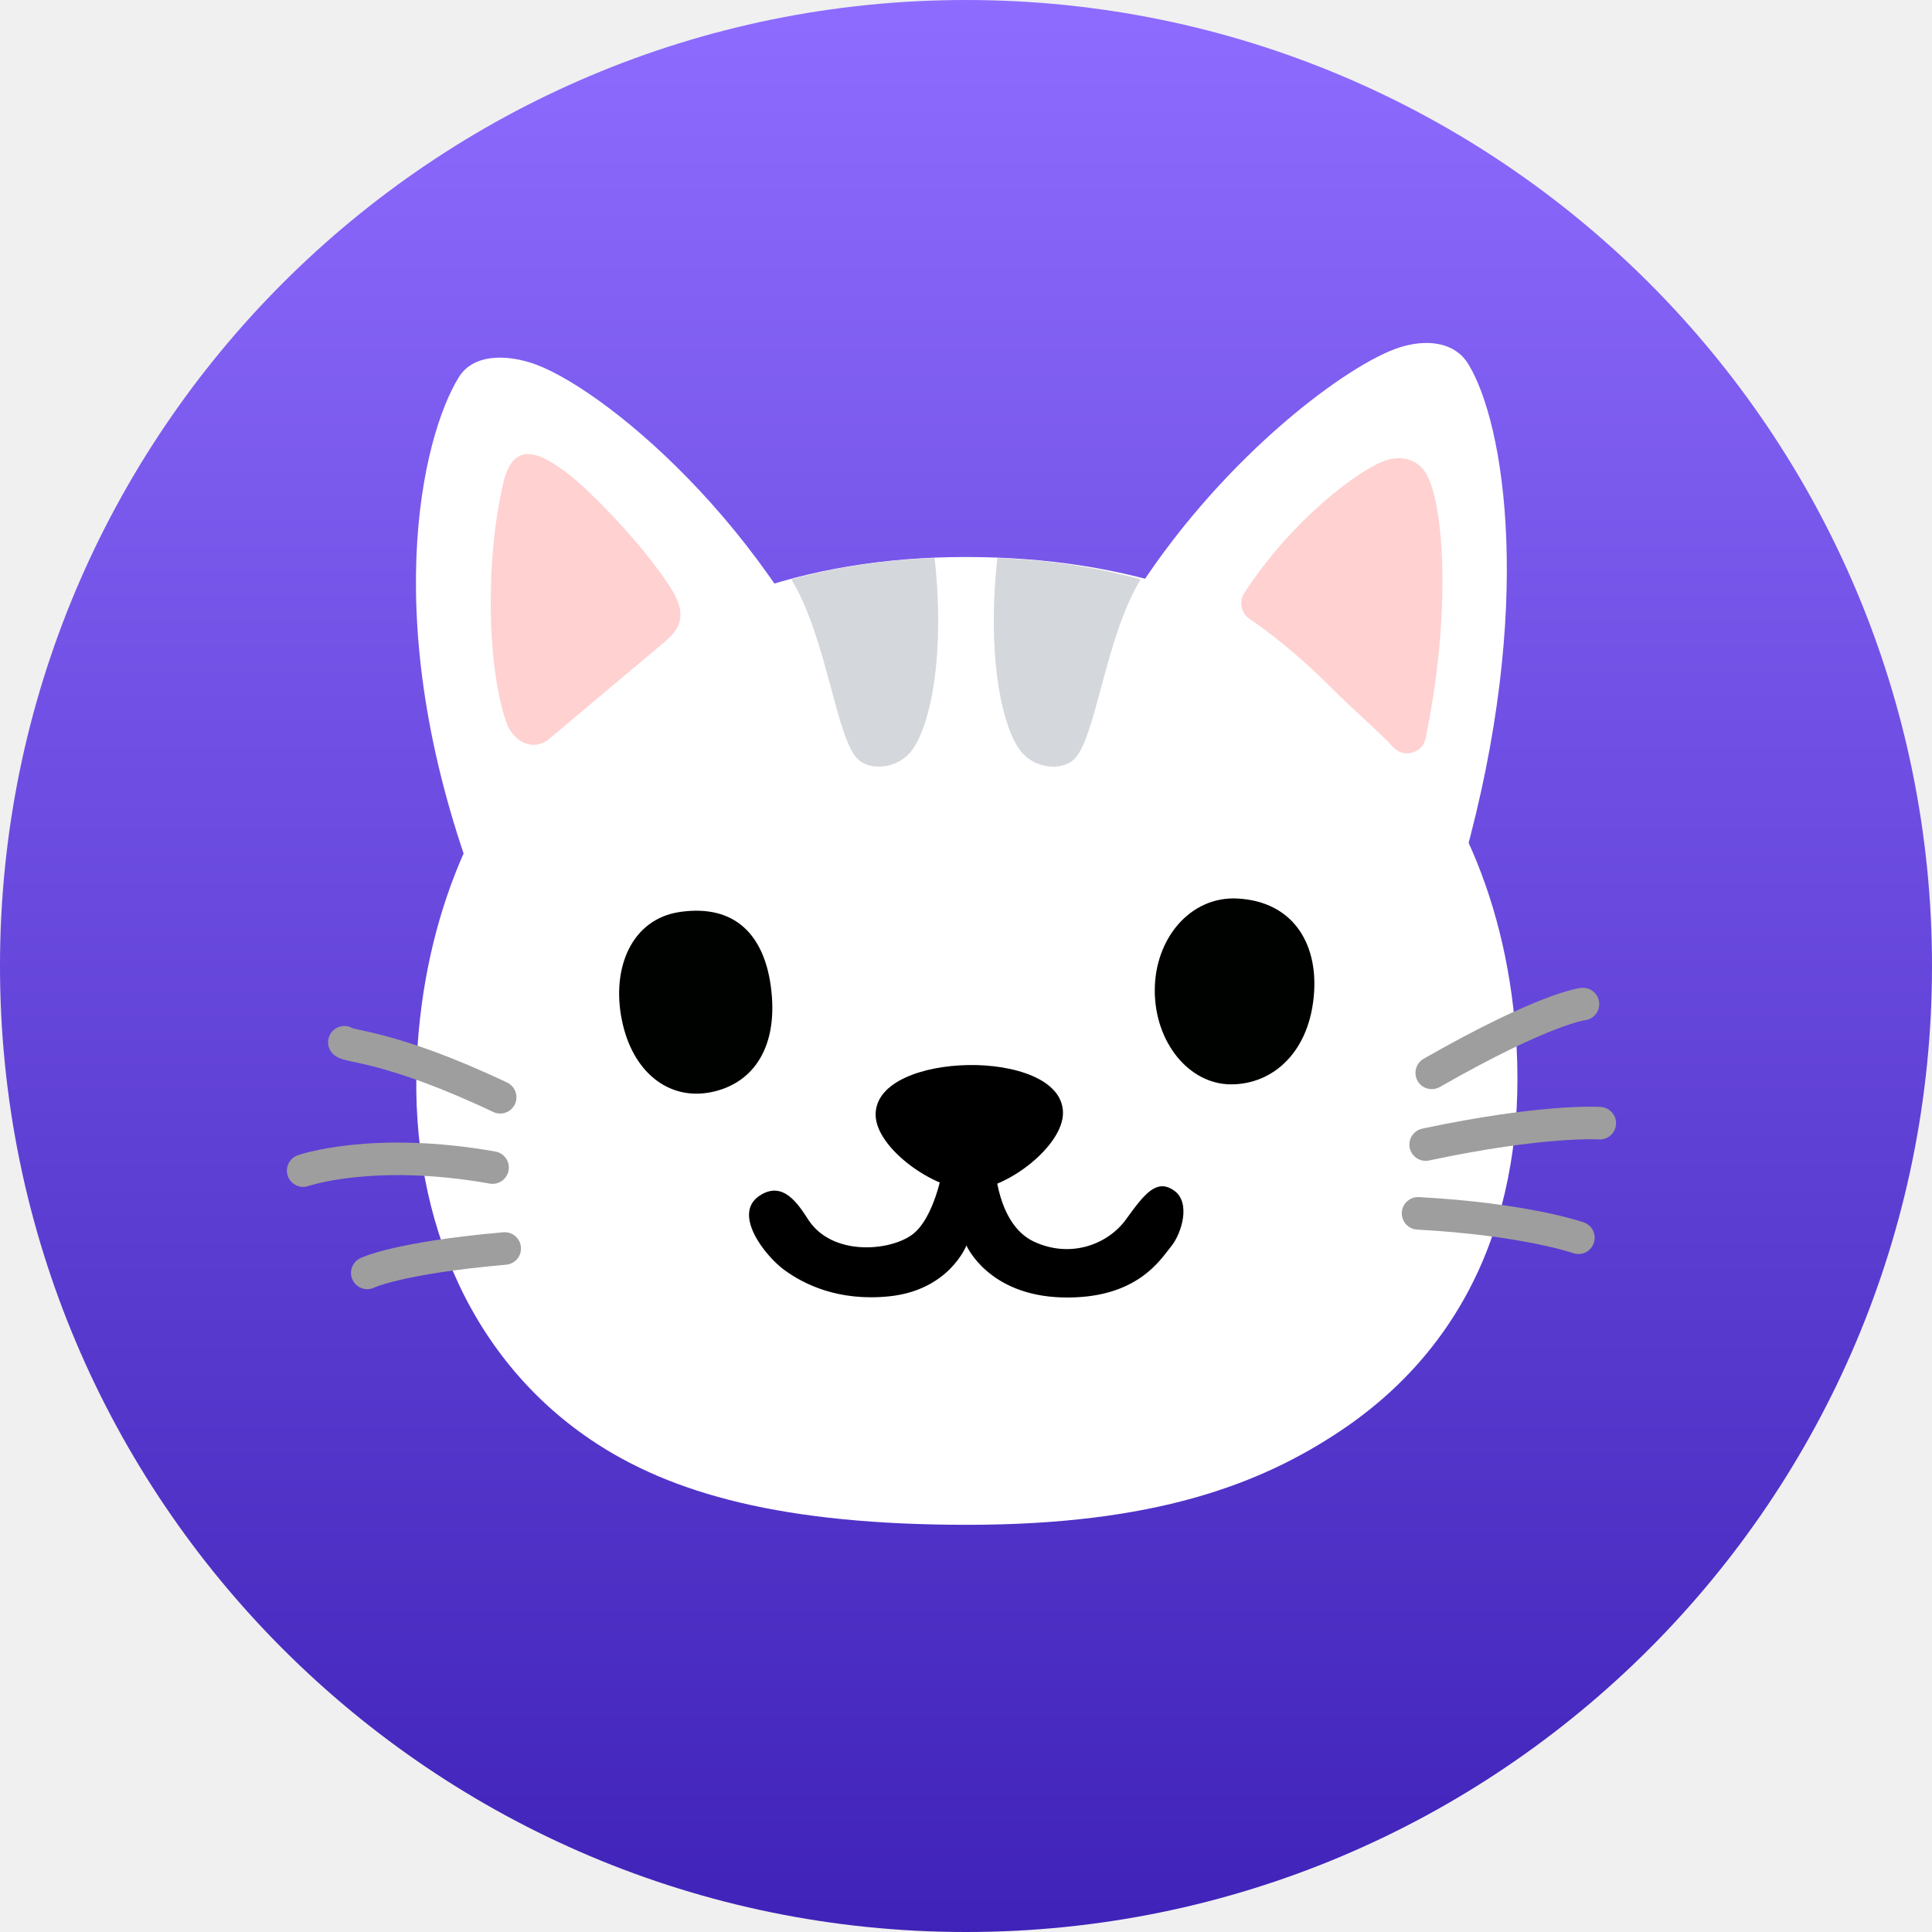
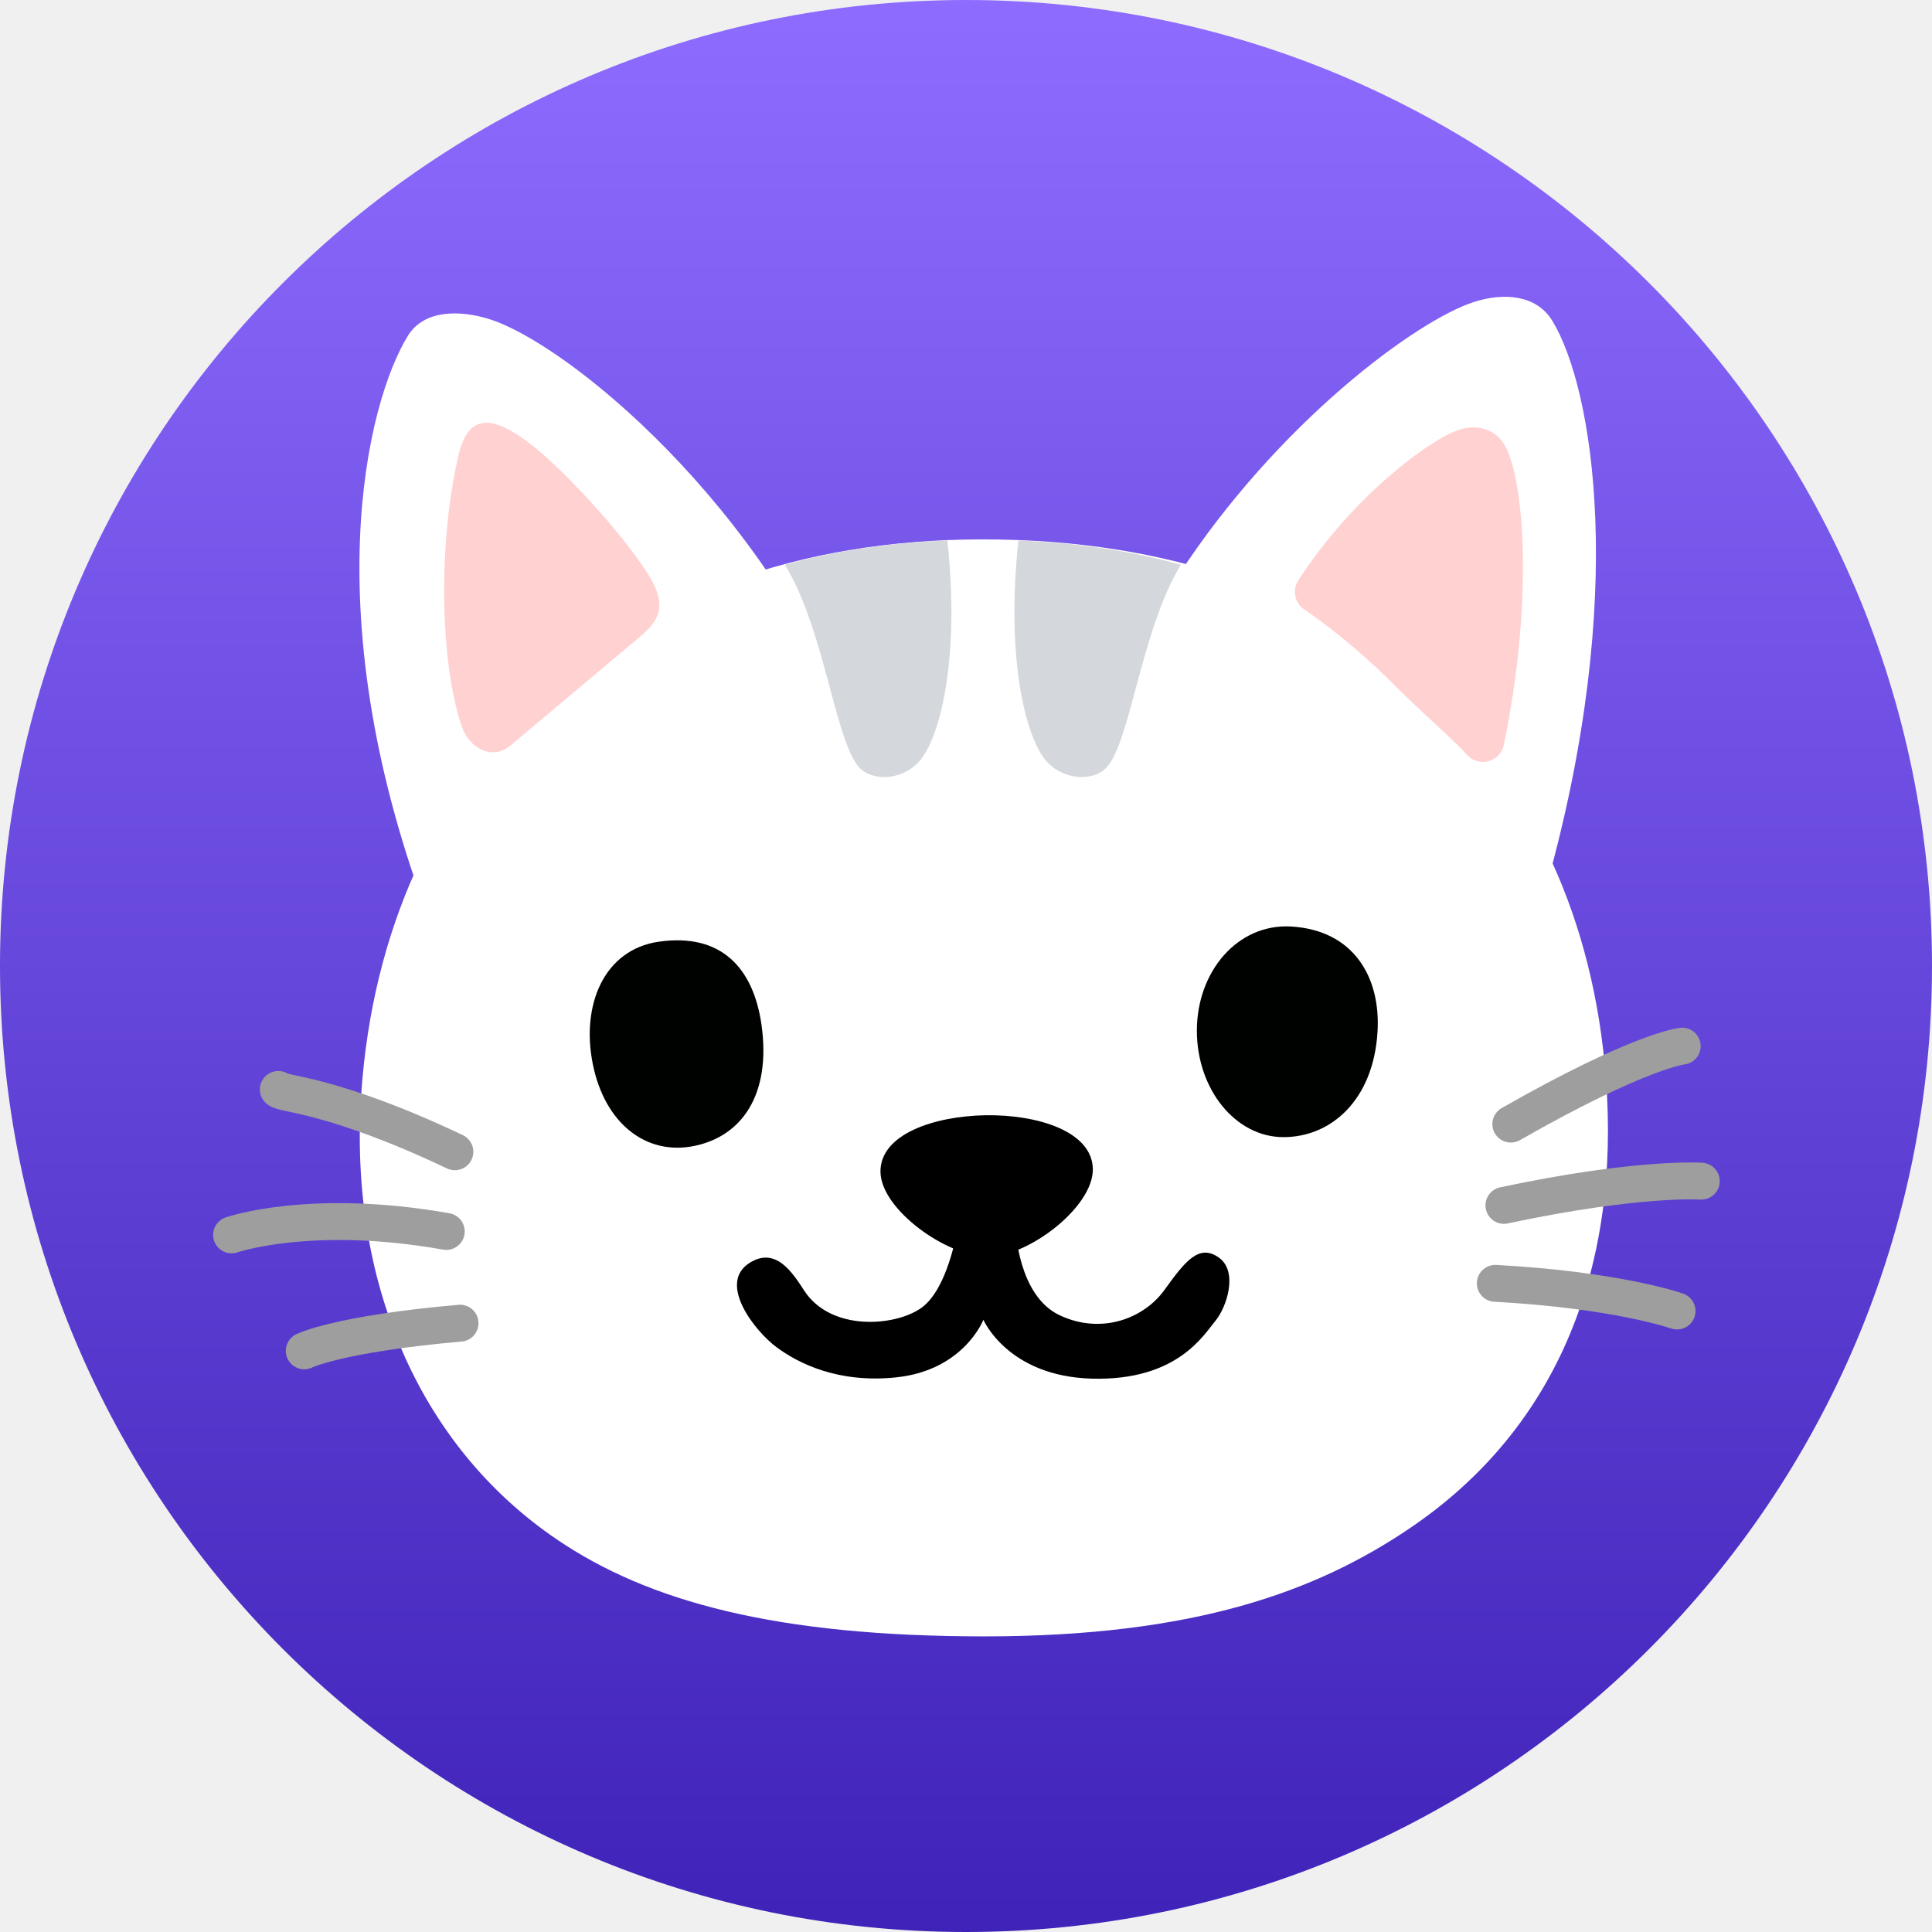
<svg xmlns="http://www.w3.org/2000/svg" viewBox="0 0 128 128" width="128" height="128">
  <defs>
    <linearGradient id="cat-white-bg" x1="0" y1="0" x2="0" y2="1">
      <stop offset="0" stop-color="#8E6CFF" />
      <stop offset="1" stop-color="#3F22B8" />
    </linearGradient>
  </defs>
  <circle cx="64" cy="64" r="64" fill="url(#cat-white-bg)" />
-   <svg x="18" y="18" width="92" height="92" viewBox="0 0 128 128">
+   <svg x="12.98" y="14.31" width="104.28" height="104.28" viewBox="0 0 128 128">
    <path style="fill:#FFFFFF;" d="M114.67,70.19C112.71,44.22,94.44,26.3,64,26.3S15.25,45.33,13.45,71.31  c-1.05,15.14,4.58,28.63,15.91,36.32c7.46,5.07,17.88,7.88,34.77,7.88c17.18,0,27.03-3.71,34.49-8.73  C111.05,98.43,115.8,85.11,114.67,70.19z" />
    <g>
      <g>
        <g>
          <path style="fill:#FFFFFF;" d="M53.72,42.6C46.3,23.4,30.1,10.34,23.87,8.39c-2.35-0.74-5.3-0.81-6.63,1.35     c-3.36,5.45-7.66,22.95,1.85,47.78L53.72,42.6z" />
        </g>
        <path style="fill:#FFD1D1;" d="M36.12,34.21c1.54-1.29,2.29-2.55,0.6-5.16c-2.62-4.05-7.33-8.78-9.16-10.23    c-3-2.38-5.32-3.18-6.21,0.65c-1.65,7.08-1.52,16.69,0.25,21.99c0.62,1.87,2.54,2.86,4.02,1.57L36.12,34.21z" />
      </g>
    </g>
    <path style="fill:#D4D7DC;" d="M54.12,45.02c1.13,0.96,3.42,0.82,4.75-0.72c1.61-1.87,3.29-8.17,2.24-17.91  c-4.67,0.17-9.09,0.84-13.21,1.97C51.23,33.82,52.03,43.24,54.12,45.02z" />
    <path style="fill:#D4D7DC;" d="M73.88,45.02c-1.13,0.96-3.42,0.82-4.75-0.72c-1.61-1.87-3.29-8.17-2.24-17.91  c4.67,0.17,9.09,0.84,13.21,1.97C76.77,33.82,75.97,43.24,73.88,45.02z" />
    <g>
      <path style="fill:#FFFFFF;" d="M79.9,29.22c8.08-12.41,19.38-20.75,24.07-22.24c2.32-0.74,5.02-0.62,6.34,1.55   c3.32,5.45,6.13,22.24-0.42,45.75L85.96,42.74L79.9,29.22z" />
    </g>
    <g>
      <path style="fill:#FFD1D1;" d="M97.55,38.23c2.43,2.43,4.41,4.06,5.84,5.61c0.95,1.03,2.69,0.56,2.97-0.82   c2.45-11.8,1.67-21.86,0-24.5c-0.8-1.26-2.29-1.59-3.65-1.13c-2.44,0.81-8.66,5.45-13.05,12.22c-0.51,0.79-0.32,1.85,0.46,2.38   C91.7,33.06,94.46,35.13,97.55,38.23z" />
    </g>
    <path d="M55.67,77.75c-0.05-3.08,4.37-4.55,8.54-4.62c4.18-0.07,8.68,1.29,8.73,4.37c0.05,3.08-5.22,7.13-8.54,7.13  C61.09,84.63,55.73,80.82,55.67,77.75z" />
    <g>
      <g>
        <path style="fill:none;stroke:#9E9E9E;stroke-width:3;stroke-linecap:round;stroke-miterlimit:10;" d="M6.7,71.03    c0.34,0.41,4.41,0.35,14.36,5.07" />
        <path style="fill:none;stroke:#9E9E9E;stroke-width:3;stroke-linecap:round;stroke-miterlimit:10;" d="M2.9,82.86    c0,0,6.42-2.24,17.46-0.28" />
        <path style="fill:none;stroke:#9E9E9E;stroke-width:3;stroke-linecap:round;stroke-miterlimit:10;" d="M8.81,92.29    c0,0,2.74-1.38,12.67-2.25" />
      </g>
      <g>
        <path style="fill:none;stroke:#9E9E9E;stroke-width:3;stroke-linecap:round;stroke-miterlimit:10;" d="M120.87,67.51    c0,0-3.41,0.33-13.94,6.34" />
        <path style="fill:none;stroke:#9E9E9E;stroke-width:3;stroke-linecap:round;stroke-miterlimit:10;" d="M122.42,78.49    c0,0-5.09-0.36-16.05,1.97" />
        <path style="fill:none;stroke:#9E9E9E;stroke-width:3;stroke-linecap:round;stroke-miterlimit:10;" d="M120.45,89.05    c0,0-4.83-1.71-14.78-2.25" />
      </g>
    </g>
    <path style="fill:#000200;" d="M96.09,66.37c-0.34,5.51-3.76,8.54-7.65,8.54s-7.04-3.88-7.04-8.66c0-4.78,3.28-8.71,7.65-8.47  C94.12,58.07,96.37,61.87,96.09,66.37z" />
    <path style="fill:#000200;" d="M46,65.81c0.78,5.61-1.58,9.03-5.49,9.82c-3.91,0.79-7.26-1.84-8.23-6.64  c-0.98-4.81,0.9-9.32,5.34-9.97C42.77,58.27,45.36,61.22,46,65.81z" />
    <path d="M44.99,85.16c-2.57,1.67,0.47,5.54,2.25,6.85c1.78,1.31,4.98,2.92,9.67,2.44c5.54-0.56,7.13-4.69,7.13-4.69  s1.97,4.6,8.82,4.79c6.95,0.19,9.1-3.57,10.04-4.69c0.94-1.13,1.88-4.04,0.28-5.16c-1.6-1.13-2.72,0.28-4.41,2.63  c-1.69,2.35-5.16,3.66-8.54,2.06s-3.57-7.04-3.57-7.04l-4.79,0.28c0,0-0.75,4.69-2.91,6.19c-2.16,1.5-7.32,1.88-9.48-1.41  C48.53,85.95,47.15,83.75,44.99,85.16z" />
  </svg>
</svg>
